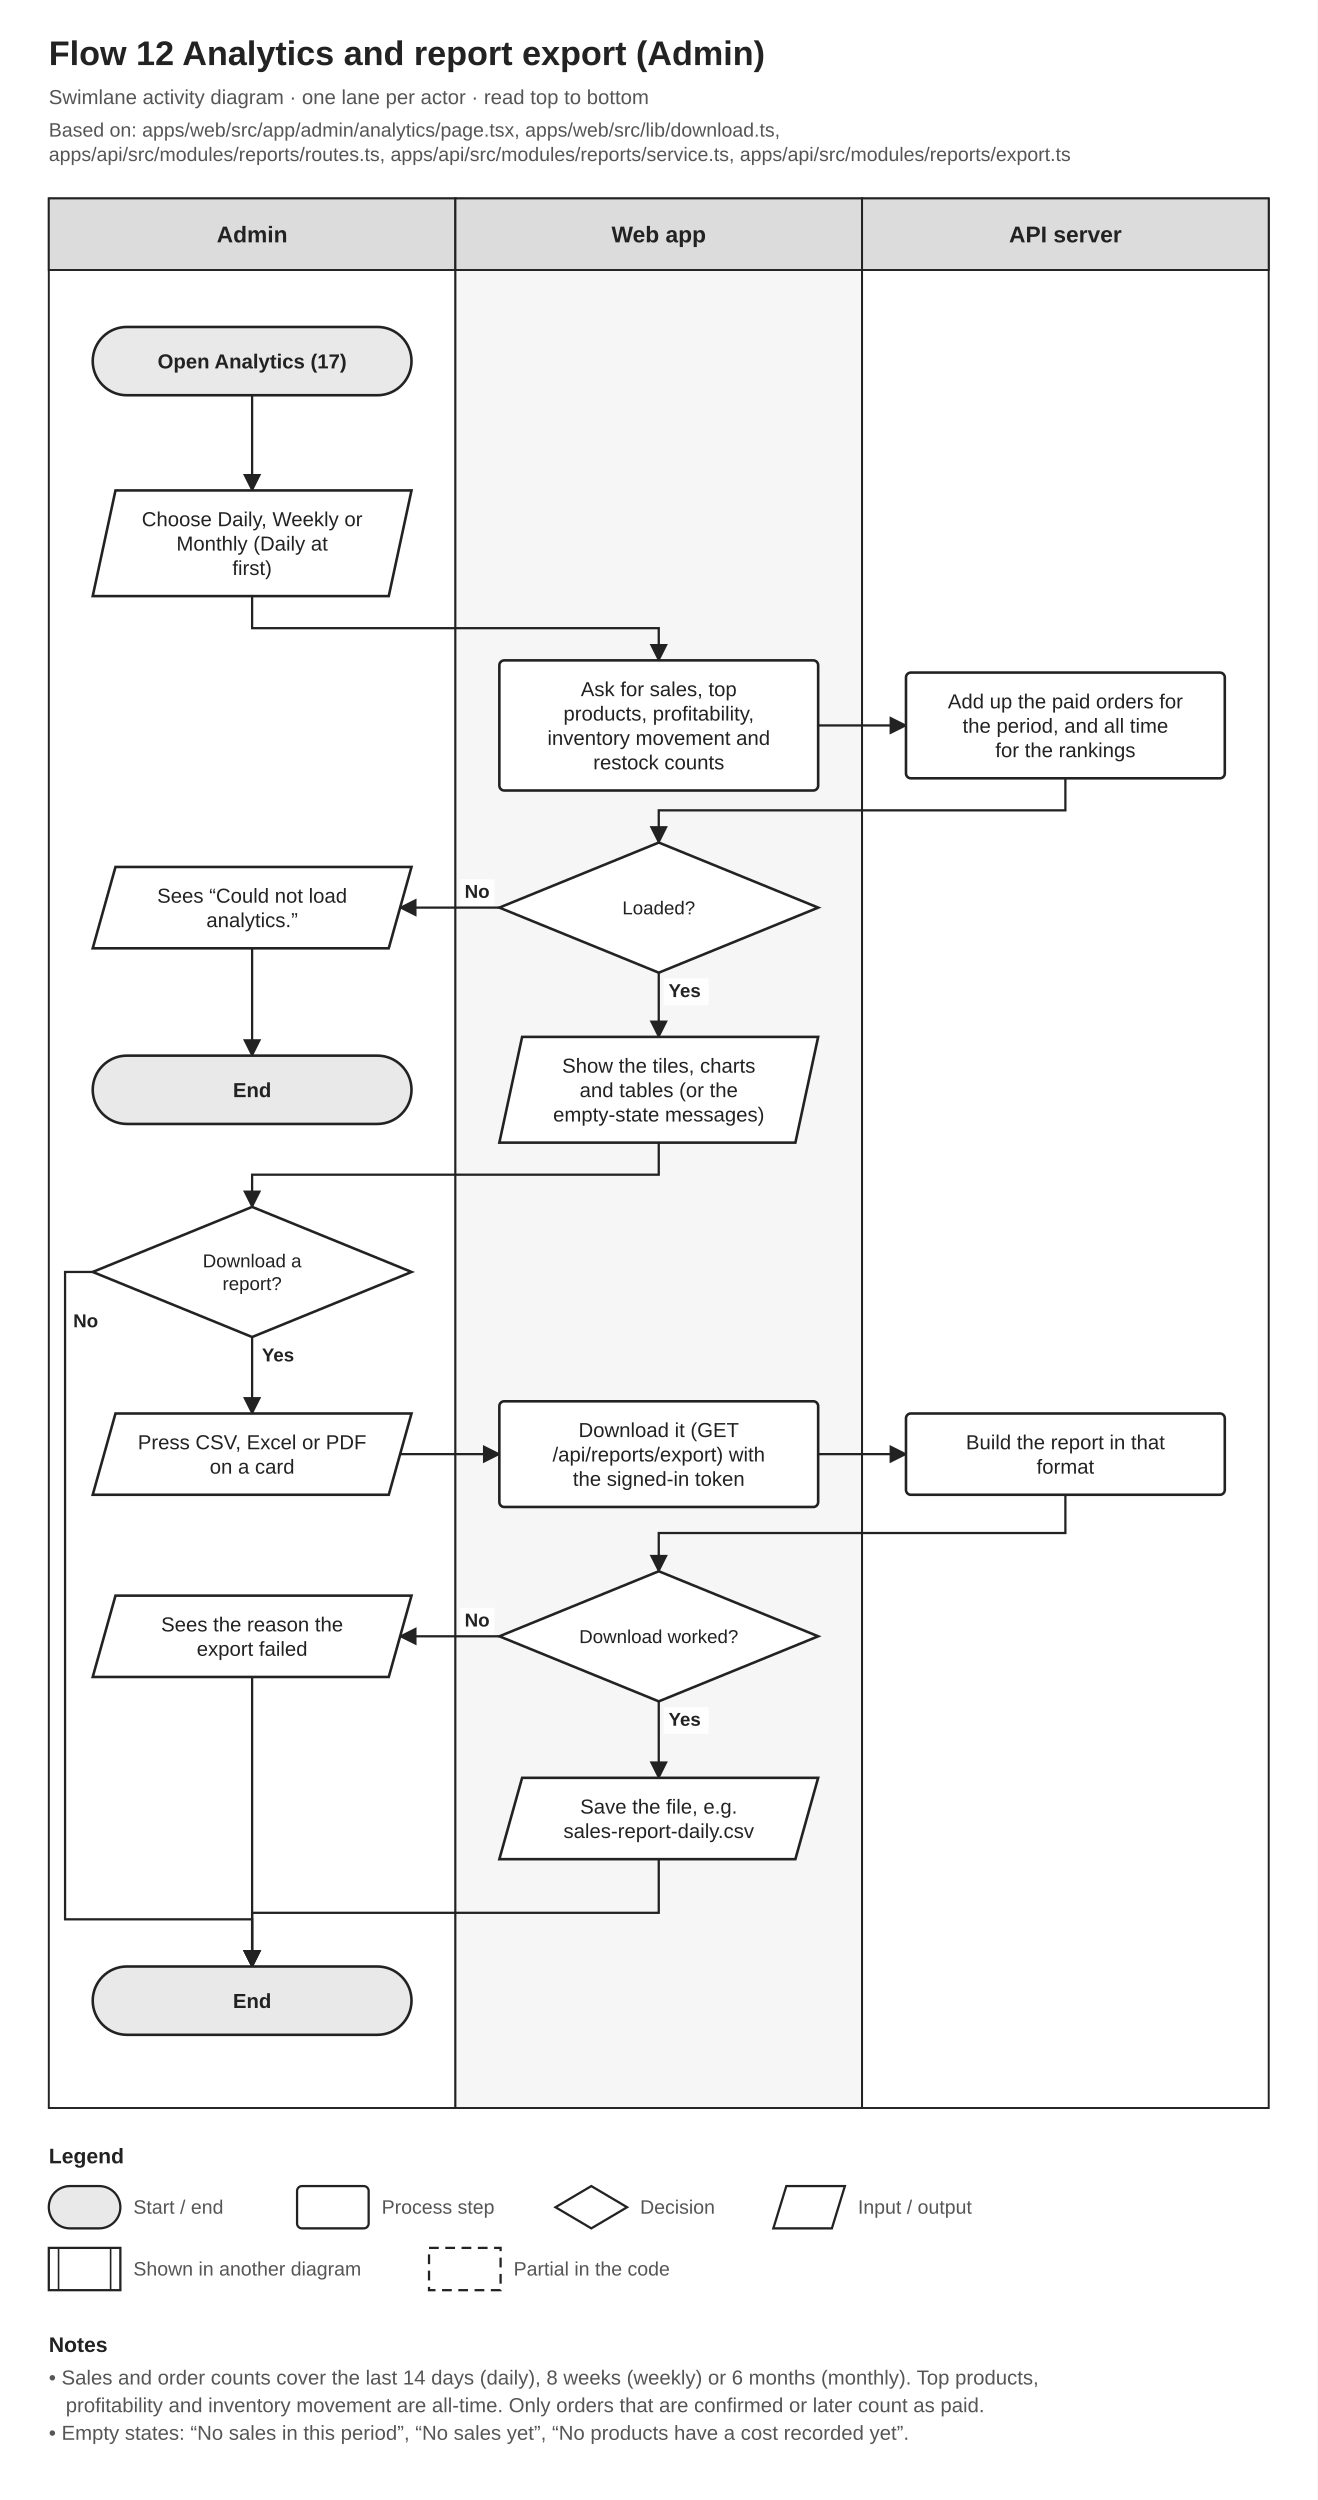
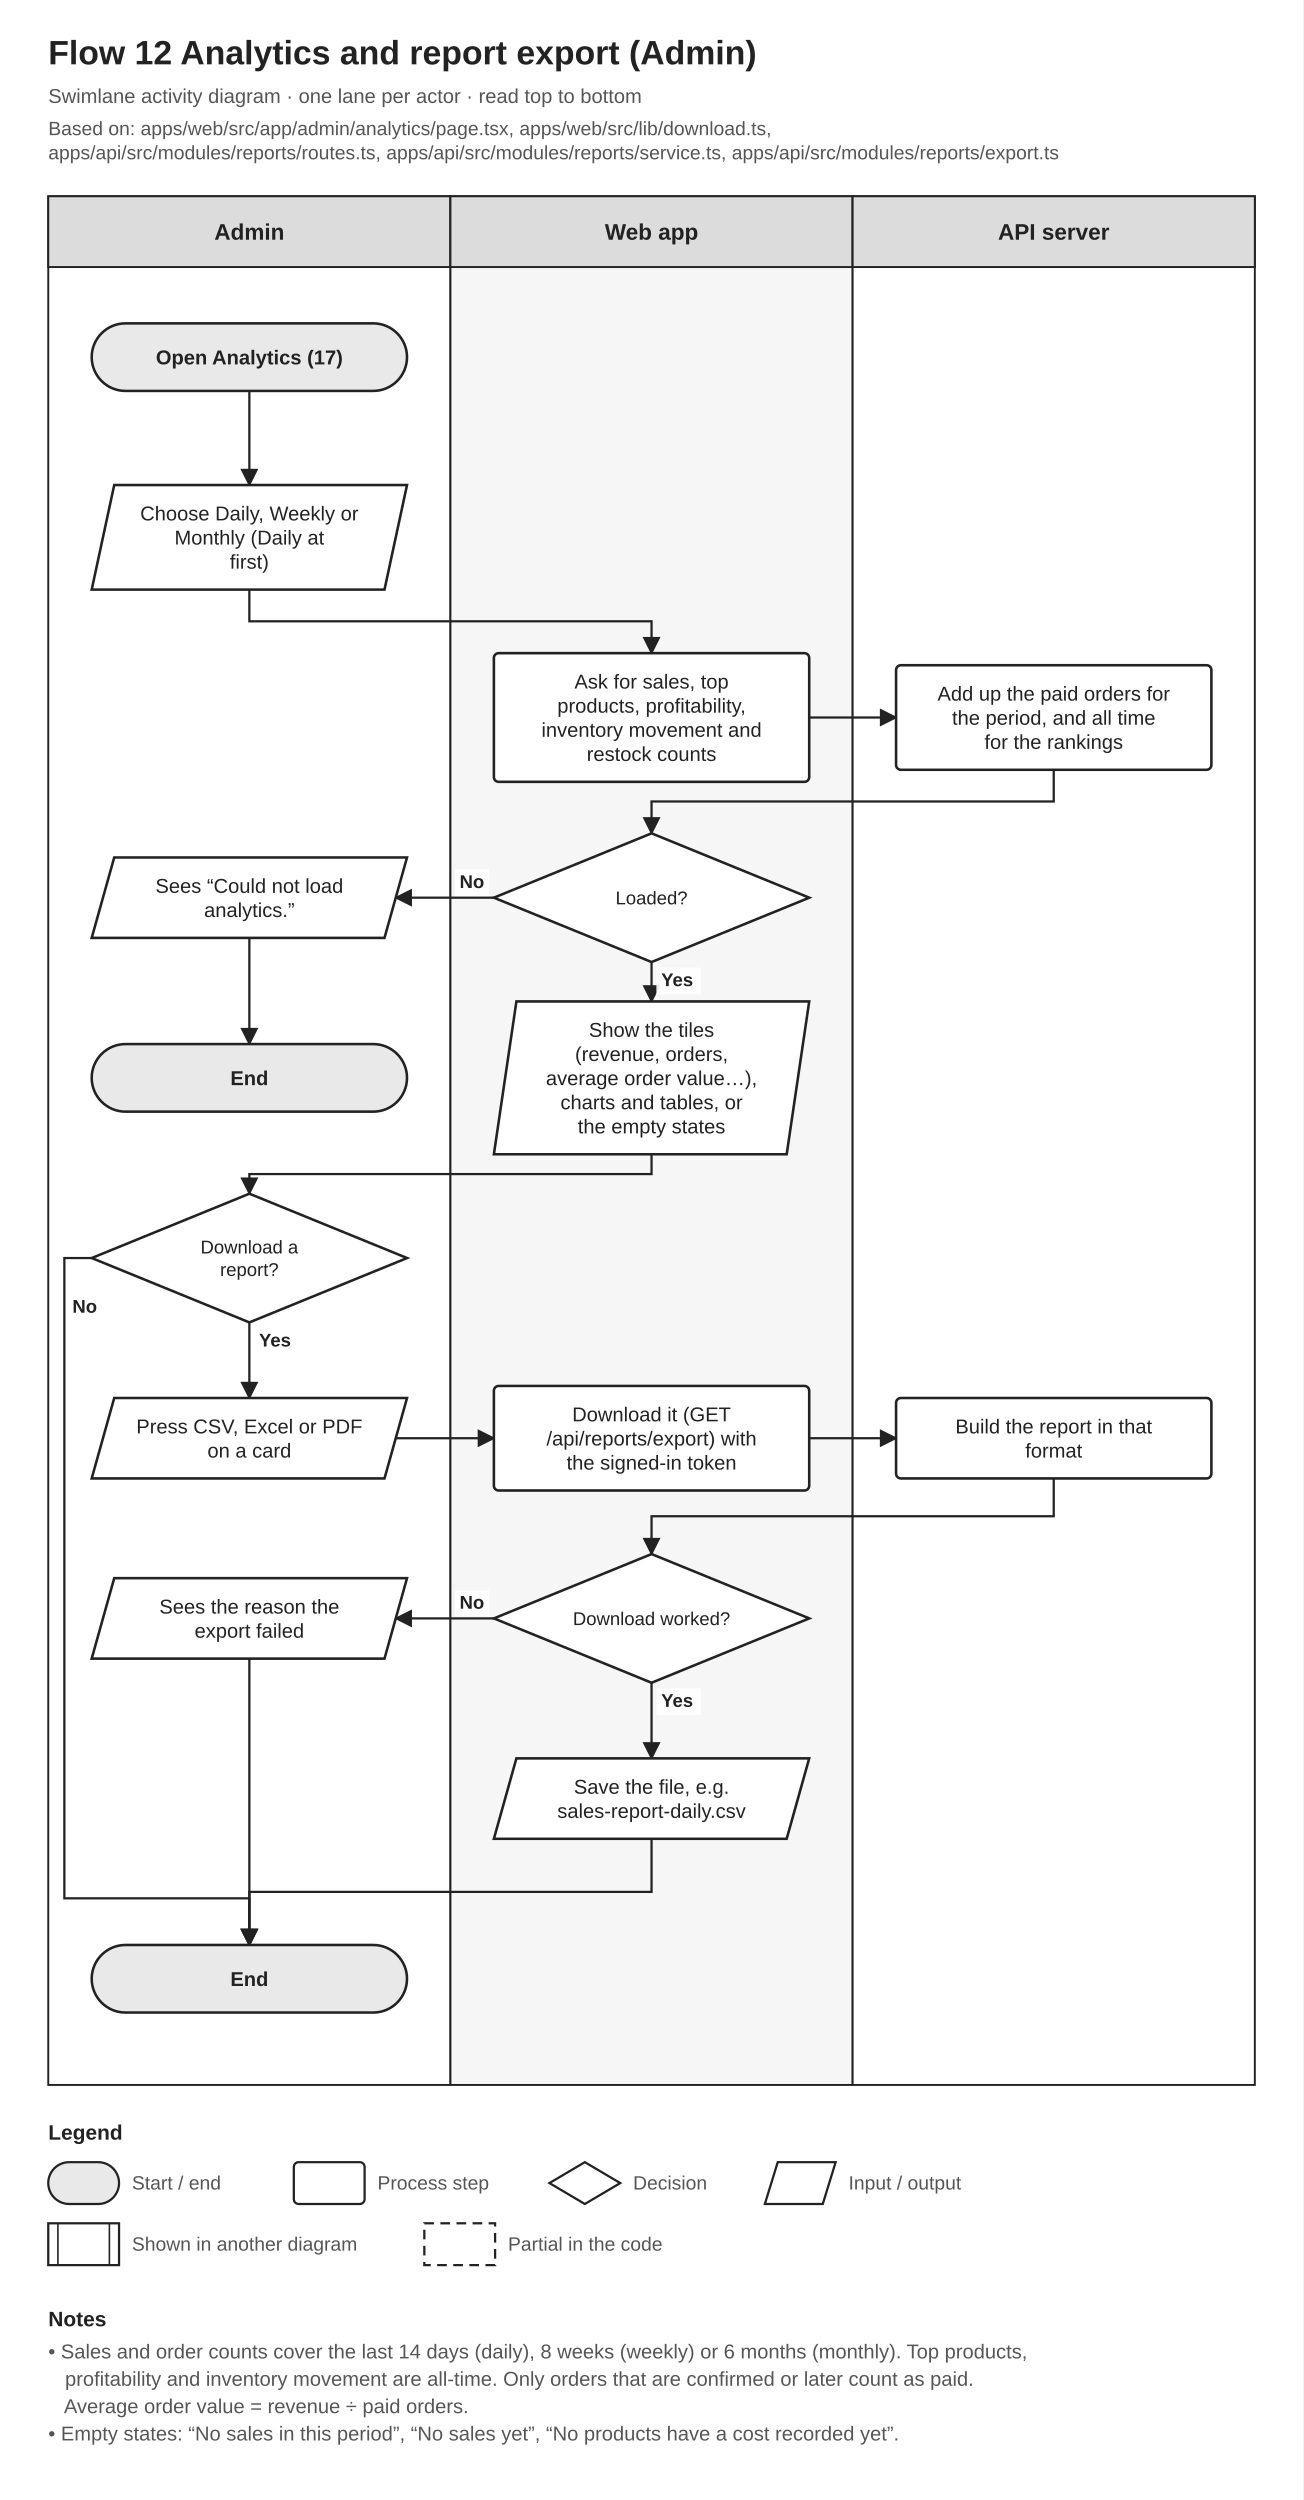
- <svg xmlns="http://www.w3.org/2000/svg" width="810" height="1537" viewBox="0 0 810 1537">
+ <svg xmlns="http://www.w3.org/2000/svg" width="810" height="1554" viewBox="0 0 810 1554">
  <defs>
    <marker id="arrow" viewBox="0 0 10 10" refX="9" refY="5" markerWidth="8" markerHeight="8" orient="auto-start-reverse">
      <path d="M0 0 L10 5 L0 10 z" fill="#222222" />
    </marker>
  </defs>
-   <rect x="0" y="0" width="810" height="1537" fill="#ffffff" />
+   <rect x="0" y="0" width="810" height="1554" fill="#ffffff" />
  <text x="30" y="40" font-family="Arial, Helvetica, sans-serif" font-size="21" font-weight="700" fill="#222222">Flow 12  Analytics and report export (Admin)</text>
  <text x="30" y="64" font-family="Arial, Helvetica, sans-serif" font-size="12.5" fill="#555555">Swimlane activity diagram · one lane per actor · read top to bottom</text>
  <text x="30" y="84" font-family="Arial, Helvetica, sans-serif" font-size="12" fill="#555555">Based on: apps/web/src/app/admin/analytics/page.tsx, apps/web/src/lib/download.ts,</text>
  <text x="30" y="99" font-family="Arial, Helvetica, sans-serif" font-size="12" fill="#555555">apps/api/src/modules/reports/routes.ts, apps/api/src/modules/reports/service.ts, apps/api/src/modules/reports/export.ts</text>
  <rect x="30" y="122" width="250" height="1174" fill="#ffffff" stroke="#222222" stroke-width="1.2" />
  <rect x="30" y="122" width="250" height="44" fill="#dcdcdc" stroke="#222222" stroke-width="1.2" />
  <text x="155.0" y="149" font-family="Arial, Helvetica, sans-serif" font-size="14" font-weight="700" text-anchor="middle" fill="#222222">Admin</text>
  <rect x="280" y="122" width="250" height="1174" fill="#f6f6f6" stroke="#222222" stroke-width="1.2" />
  <rect x="280" y="122" width="250" height="44" fill="#dcdcdc" stroke="#222222" stroke-width="1.2" />
  <text x="405.0" y="149" font-family="Arial, Helvetica, sans-serif" font-size="14" font-weight="700" text-anchor="middle" fill="#222222">Web app</text>
  <rect x="530" y="122" width="250" height="1174" fill="#ffffff" stroke="#222222" stroke-width="1.2" />
  <rect x="530" y="122" width="250" height="44" fill="#dcdcdc" stroke="#222222" stroke-width="1.2" />
  <text x="655.0" y="149" font-family="Arial, Helvetica, sans-serif" font-size="14" font-weight="700" text-anchor="middle" fill="#222222">API server</text>
  <path d="M155.0 243.0 L155.0 301.5" fill="none" stroke="#222222" stroke-width="1.4" marker-end="url(#arrow)" />
  <path d="M155.0 366.5 L155.0 386.2 L405.0 386.2 L405.0 406.0" fill="none" stroke="#222222" stroke-width="1.4" marker-end="url(#arrow)" />
  <path d="M503.0 446.0 L557.0 446.0" fill="none" stroke="#222222" stroke-width="1.4" marker-end="url(#arrow)" />
  <path d="M655.0 478.5 L655.0 498.2 L405.0 498.2 L405.0 518.0" fill="none" stroke="#222222" stroke-width="1.4" marker-end="url(#arrow)" />
  <path d="M307.0 558.0 L246.0 558.0" fill="none" stroke="#222222" stroke-width="1.4" marker-end="url(#arrow)" />
  <rect x="282.89" y="540.5" width="21.11" height="16.5" fill="#ffffff" opacity="0.9" />
  <text x="301.0" y="552.0" font-family="Arial, Helvetica, sans-serif" font-size="11.5" font-weight="700" text-anchor="end" fill="#222222">No</text>
-   <path d="M405.0 598.0 L405.0 637.5" fill="none" stroke="#222222" stroke-width="1.4" marker-end="url(#arrow)" />
+   <path d="M405.0 598.0 L405.0 622.5" fill="none" stroke="#222222" stroke-width="1.4" marker-end="url(#arrow)" />
  <rect x="408.0" y="601.5" width="27.665" height="16.5" fill="#ffffff" opacity="0.9" />
  <text x="411.0" y="613.0" font-family="Arial, Helvetica, sans-serif" font-size="11.5" font-weight="700" text-anchor="start" fill="#222222">Yes</text>
-   <path d="M405.0 702.5 L405.0 722.2 L155.0 722.2 L155.0 742.0" fill="none" stroke="#222222" stroke-width="1.4" marker-end="url(#arrow)" />
+   <path d="M405.0 717.5 L405.0 729.8 L155.0 729.8 L155.0 742.0" fill="none" stroke="#222222" stroke-width="1.4" marker-end="url(#arrow)" />
  <path d="M155.0 822.0 L155.0 869.0" fill="none" stroke="#222222" stroke-width="1.4" marker-end="url(#arrow)" />
  <rect x="158.0" y="825.5" width="27.665" height="16.5" fill="#ffffff" opacity="0.9" />
  <text x="161.0" y="837.0" font-family="Arial, Helvetica, sans-serif" font-size="11.5" font-weight="700" text-anchor="start" fill="#222222">Yes</text>
  <path d="M57.0 782.0 L40.0 782.0 L40.0 1180.0 L155.0 1180.0 L155.0 1209.0" fill="none" stroke="#222222" stroke-width="1.4" marker-end="url(#arrow)" />
  <rect x="42" y="804.5" width="21.11" height="16.5" fill="#ffffff" opacity="0.9" />
  <text x="45" y="816.0" font-family="Arial, Helvetica, sans-serif" font-size="11.5" font-weight="700" text-anchor="start" fill="#222222">No</text>
  <path d="M246.0 894.0 L307.0 894.0" fill="none" stroke="#222222" stroke-width="1.4" marker-end="url(#arrow)" />
  <path d="M503.0 894.0 L557.0 894.0" fill="none" stroke="#222222" stroke-width="1.4" marker-end="url(#arrow)" />
  <path d="M655.0 919.0 L655.0 942.5 L405.0 942.5 L405.0 966.0" fill="none" stroke="#222222" stroke-width="1.4" marker-end="url(#arrow)" />
  <path d="M307.0 1006.0 L246.0 1006.0" fill="none" stroke="#222222" stroke-width="1.4" marker-end="url(#arrow)" />
  <rect x="282.89" y="988.5" width="21.11" height="16.5" fill="#ffffff" opacity="0.9" />
  <text x="301.0" y="1000.0" font-family="Arial, Helvetica, sans-serif" font-size="11.5" font-weight="700" text-anchor="end" fill="#222222">No</text>
  <path d="M405.0 1046.0 L405.0 1093.0" fill="none" stroke="#222222" stroke-width="1.4" marker-end="url(#arrow)" />
  <rect x="408.0" y="1049.5" width="27.665" height="16.5" fill="#ffffff" opacity="0.9" />
  <text x="411.0" y="1061.0" font-family="Arial, Helvetica, sans-serif" font-size="11.5" font-weight="700" text-anchor="start" fill="#222222">Yes</text>
  <path d="M405.0 1143.0 L405.0 1176.0 L155.0 1176.0 L155.0 1209.0" fill="none" stroke="#222222" stroke-width="1.4" marker-end="url(#arrow)" />
  <path d="M155.0 583.0 L155.0 649.0" fill="none" stroke="#222222" stroke-width="1.4" marker-end="url(#arrow)" />
  <path d="M155.0 1031.0 L155.0 1209.0" fill="none" stroke="#222222" stroke-width="1.4" marker-end="url(#arrow)" />
  <rect x="57.0" y="201.0" width="196" height="42" rx="21.0" fill="#e9e9e9" stroke="#222222" stroke-width="1.6" />
  <text x="155.0" y="226.5" font-family="Arial, Helvetica, sans-serif" font-size="12.5" font-weight="700" text-anchor="middle" fill="#222222">Open Analytics (17)</text>
  <polygon points="71.0,301.5 253.0,301.5 239.0,366.5 57.0,366.5" fill="#ffffff" stroke="#222222" stroke-width="1.6" />
  <text x="155.0" y="323.5" font-family="Arial, Helvetica, sans-serif" font-size="12.5" font-weight="400" text-anchor="middle" fill="#222222">Choose Daily, Weekly or</text>
  <text x="155.0" y="338.5" font-family="Arial, Helvetica, sans-serif" font-size="12.5" font-weight="400" text-anchor="middle" fill="#222222">Monthly (Daily at</text>
  <text x="155.0" y="353.5" font-family="Arial, Helvetica, sans-serif" font-size="12.5" font-weight="400" text-anchor="middle" fill="#222222">first)</text>
  <rect x="307.0" y="406.0" width="196" height="80" rx="3" fill="#ffffff" stroke="#222222" stroke-width="1.6" />
  <text x="405.0" y="428.0" font-family="Arial, Helvetica, sans-serif" font-size="12.5" font-weight="400" text-anchor="middle" fill="#222222">Ask for sales, top</text>
  <text x="405.0" y="443.0" font-family="Arial, Helvetica, sans-serif" font-size="12.5" font-weight="400" text-anchor="middle" fill="#222222">products, profitability,</text>
  <text x="405.0" y="458.0" font-family="Arial, Helvetica, sans-serif" font-size="12.5" font-weight="400" text-anchor="middle" fill="#222222">inventory movement and</text>
  <text x="405.0" y="473.0" font-family="Arial, Helvetica, sans-serif" font-size="12.5" font-weight="400" text-anchor="middle" fill="#222222">restock counts</text>
  <rect x="557.0" y="413.5" width="196" height="65" rx="3" fill="#ffffff" stroke="#222222" stroke-width="1.6" />
  <text x="655.0" y="435.5" font-family="Arial, Helvetica, sans-serif" font-size="12.5" font-weight="400" text-anchor="middle" fill="#222222">Add up the paid orders for</text>
  <text x="655.0" y="450.5" font-family="Arial, Helvetica, sans-serif" font-size="12.5" font-weight="400" text-anchor="middle" fill="#222222">the period, and all time</text>
  <text x="655.0" y="465.5" font-family="Arial, Helvetica, sans-serif" font-size="12.5" font-weight="400" text-anchor="middle" fill="#222222">for the rankings</text>
  <polygon points="405.0,518.0 503.0,558.0 405.0,598.0 307.0,558.0" fill="#ffffff" stroke="#222222" stroke-width="1.6" />
  <text x="405.0" y="562.14" font-family="Arial, Helvetica, sans-serif" font-size="11.5" font-weight="400" text-anchor="middle" fill="#222222">Loaded?</text>
  <polygon points="71.0,533.0 253.0,533.0 239.0,583.0 57.0,583.0" fill="#ffffff" stroke="#222222" stroke-width="1.6" />
  <text x="155.0" y="555.0" font-family="Arial, Helvetica, sans-serif" font-size="12.5" font-weight="400" text-anchor="middle" fill="#222222">Sees “Could not load</text>
  <text x="155.0" y="570.0" font-family="Arial, Helvetica, sans-serif" font-size="12.5" font-weight="400" text-anchor="middle" fill="#222222">analytics.”</text>
-   <polygon points="321.0,637.5 503.0,637.5 489.0,702.5 307.0,702.5" fill="#ffffff" stroke="#222222" stroke-width="1.6" />
-   <text x="405.0" y="659.5" font-family="Arial, Helvetica, sans-serif" font-size="12.5" font-weight="400" text-anchor="middle" fill="#222222">Show the tiles, charts</text>
-   <text x="405.0" y="674.5" font-family="Arial, Helvetica, sans-serif" font-size="12.5" font-weight="400" text-anchor="middle" fill="#222222">and tables (or the</text>
-   <text x="405.0" y="689.5" font-family="Arial, Helvetica, sans-serif" font-size="12.5" font-weight="400" text-anchor="middle" fill="#222222">empty-state messages)</text>
+   <polygon points="321.0,622.5 503.0,622.5 489.0,717.5 307.0,717.5" fill="#ffffff" stroke="#222222" stroke-width="1.6" />
+   <text x="405.0" y="644.5" font-family="Arial, Helvetica, sans-serif" font-size="12.5" font-weight="400" text-anchor="middle" fill="#222222">Show the tiles</text>
+   <text x="405.0" y="659.5" font-family="Arial, Helvetica, sans-serif" font-size="12.5" font-weight="400" text-anchor="middle" fill="#222222">(revenue, orders,</text>
+   <text x="405.0" y="674.5" font-family="Arial, Helvetica, sans-serif" font-size="12.5" font-weight="400" text-anchor="middle" fill="#222222">average order value…),</text>
+   <text x="405.0" y="689.5" font-family="Arial, Helvetica, sans-serif" font-size="12.5" font-weight="400" text-anchor="middle" fill="#222222">charts and tables, or</text>
+   <text x="405.0" y="704.5" font-family="Arial, Helvetica, sans-serif" font-size="12.5" font-weight="400" text-anchor="middle" fill="#222222">the empty states</text>
  <rect x="57.0" y="649.0" width="196" height="42" rx="21.0" fill="#e9e9e9" stroke="#222222" stroke-width="1.6" />
  <text x="155.0" y="674.5" font-family="Arial, Helvetica, sans-serif" font-size="12.5" font-weight="700" text-anchor="middle" fill="#222222">End</text>
  <polygon points="155.0,742.0 253.0,782.0 155.0,822.0 57.0,782.0" fill="#ffffff" stroke="#222222" stroke-width="1.6" />
  <text x="155.0" y="779.14" font-family="Arial, Helvetica, sans-serif" font-size="11.5" font-weight="400" text-anchor="middle" fill="#222222">Download a</text>
  <text x="155.0" y="793.14" font-family="Arial, Helvetica, sans-serif" font-size="11.5" font-weight="400" text-anchor="middle" fill="#222222">report?</text>
  <polygon points="71.0,869.0 253.0,869.0 239.0,919.0 57.0,919.0" fill="#ffffff" stroke="#222222" stroke-width="1.6" />
  <text x="155.0" y="891.0" font-family="Arial, Helvetica, sans-serif" font-size="12.5" font-weight="400" text-anchor="middle" fill="#222222">Press CSV, Excel or PDF</text>
  <text x="155.0" y="906.0" font-family="Arial, Helvetica, sans-serif" font-size="12.5" font-weight="400" text-anchor="middle" fill="#222222">on a card</text>
  <rect x="307.0" y="861.5" width="196" height="65" rx="3" fill="#ffffff" stroke="#222222" stroke-width="1.6" />
  <text x="405.0" y="883.5" font-family="Arial, Helvetica, sans-serif" font-size="12.5" font-weight="400" text-anchor="middle" fill="#222222">Download it (GET</text>
  <text x="405.0" y="898.5" font-family="Arial, Helvetica, sans-serif" font-size="12.5" font-weight="400" text-anchor="middle" fill="#222222">/api/reports/export) with</text>
  <text x="405.0" y="913.5" font-family="Arial, Helvetica, sans-serif" font-size="12.5" font-weight="400" text-anchor="middle" fill="#222222">the signed-in token</text>
  <rect x="557.0" y="869.0" width="196" height="50" rx="3" fill="#ffffff" stroke="#222222" stroke-width="1.6" />
  <text x="655.0" y="891.0" font-family="Arial, Helvetica, sans-serif" font-size="12.5" font-weight="400" text-anchor="middle" fill="#222222">Build the report in that</text>
  <text x="655.0" y="906.0" font-family="Arial, Helvetica, sans-serif" font-size="12.5" font-weight="400" text-anchor="middle" fill="#222222">format</text>
  <polygon points="405.0,966.0 503.0,1006.0 405.0,1046.0 307.0,1006.0" fill="#ffffff" stroke="#222222" stroke-width="1.6" />
  <text x="405.0" y="1010.14" font-family="Arial, Helvetica, sans-serif" font-size="11.5" font-weight="400" text-anchor="middle" fill="#222222">Download worked?</text>
  <polygon points="71.0,981.0 253.0,981.0 239.0,1031.0 57.0,1031.0" fill="#ffffff" stroke="#222222" stroke-width="1.6" />
  <text x="155.0" y="1003.0" font-family="Arial, Helvetica, sans-serif" font-size="12.5" font-weight="400" text-anchor="middle" fill="#222222">Sees the reason the</text>
  <text x="155.0" y="1018.0" font-family="Arial, Helvetica, sans-serif" font-size="12.5" font-weight="400" text-anchor="middle" fill="#222222">export failed</text>
  <polygon points="321.0,1093.0 503.0,1093.0 489.0,1143.0 307.0,1143.0" fill="#ffffff" stroke="#222222" stroke-width="1.6" />
  <text x="405.0" y="1115.0" font-family="Arial, Helvetica, sans-serif" font-size="12.5" font-weight="400" text-anchor="middle" fill="#222222">Save the file, e.g.</text>
  <text x="405.0" y="1130.0" font-family="Arial, Helvetica, sans-serif" font-size="12.5" font-weight="400" text-anchor="middle" fill="#222222">sales-report-daily.csv</text>
  <rect x="57.0" y="1209.0" width="196" height="42" rx="21.0" fill="#e9e9e9" stroke="#222222" stroke-width="1.6" />
  <text x="155.0" y="1234.5" font-family="Arial, Helvetica, sans-serif" font-size="12.5" font-weight="700" text-anchor="middle" fill="#222222">End</text>
  <text x="30" y="1330" font-family="Arial, Helvetica, sans-serif" font-size="13" font-weight="700" fill="#222222">Legend</text>
  <rect x="30" y="1344" width="44" height="26" rx="13" fill="#e9e9e9" stroke="#222222" stroke-width="1.4" />
  <text x="82" y="1361" font-family="Arial, Helvetica, sans-serif" font-size="12" fill="#555555">Start / end</text>
  <rect x="182.64" y="1344" width="44" height="26" rx="3" fill="#ffffff" stroke="#222222" stroke-width="1.4" />
  <text x="234.64" y="1361" font-family="Arial, Helvetica, sans-serif" font-size="12" fill="#555555">Process step</text>
  <polygon points="363.52,1344 385.52,1357.0 363.52,1370 341.52,1357.0" fill="#ffffff" stroke="#222222" stroke-width="1.4" />
  <text x="393.52" y="1361" font-family="Arial, Helvetica, sans-serif" font-size="12" fill="#555555">Decision</text>
  <polygon points="483.44,1344 519.44,1344 511.44,1370 475.44,1370" fill="#ffffff" stroke="#222222" stroke-width="1.4" />
  <text x="527.44" y="1361" font-family="Arial, Helvetica, sans-serif" font-size="12" fill="#555555">Input / output</text>
  <rect x="30" y="1382" width="44" height="26" fill="#ffffff" stroke="#222222" stroke-width="1.4" />
  <line x1="36" y1="1382" x2="36" y2="1408" stroke="#222222" />
  <line x1="68" y1="1382" x2="68" y2="1408" stroke="#222222" />
  <text x="82" y="1399" font-family="Arial, Helvetica, sans-serif" font-size="12" fill="#555555">Shown in another diagram</text>
  <rect x="263.76" y="1382" width="44" height="26" fill="#ffffff" stroke="#222222" stroke-width="1.4" stroke-dasharray="6 4" />
  <text x="315.76" y="1399" font-family="Arial, Helvetica, sans-serif" font-size="12" fill="#555555">Partial in the code</text>
  <text x="30" y="1446" font-family="Arial, Helvetica, sans-serif" font-size="13" font-weight="700" fill="#222222">Notes</text>
  <text x="30" y="1466" font-family="Arial, Helvetica, sans-serif" font-size="12.5" fill="#555555" xml:space="preserve">• Sales and order counts cover the last 14 days (daily), 8 weeks (weekly) or 6 months (monthly). Top products,</text>
  <text x="30" y="1483" font-family="Arial, Helvetica, sans-serif" font-size="12.5" fill="#555555" xml:space="preserve">   profitability and inventory movement are all-time. Only orders that are confirmed or later count as paid.</text>
-   <text x="30" y="1500" font-family="Arial, Helvetica, sans-serif" font-size="12.5" fill="#555555" xml:space="preserve">• Empty states: “No sales in this period”, “No sales yet”, “No products have a cost recorded yet”.</text>
+   <text x="30" y="1500" font-family="Arial, Helvetica, sans-serif" font-size="12.5" fill="#555555" xml:space="preserve">   Average order value = revenue ÷ paid orders.</text>
+   <text x="30" y="1517" font-family="Arial, Helvetica, sans-serif" font-size="12.5" fill="#555555" xml:space="preserve">• Empty states: “No sales in this period”, “No sales yet”, “No products have a cost recorded yet”.</text>
</svg>
